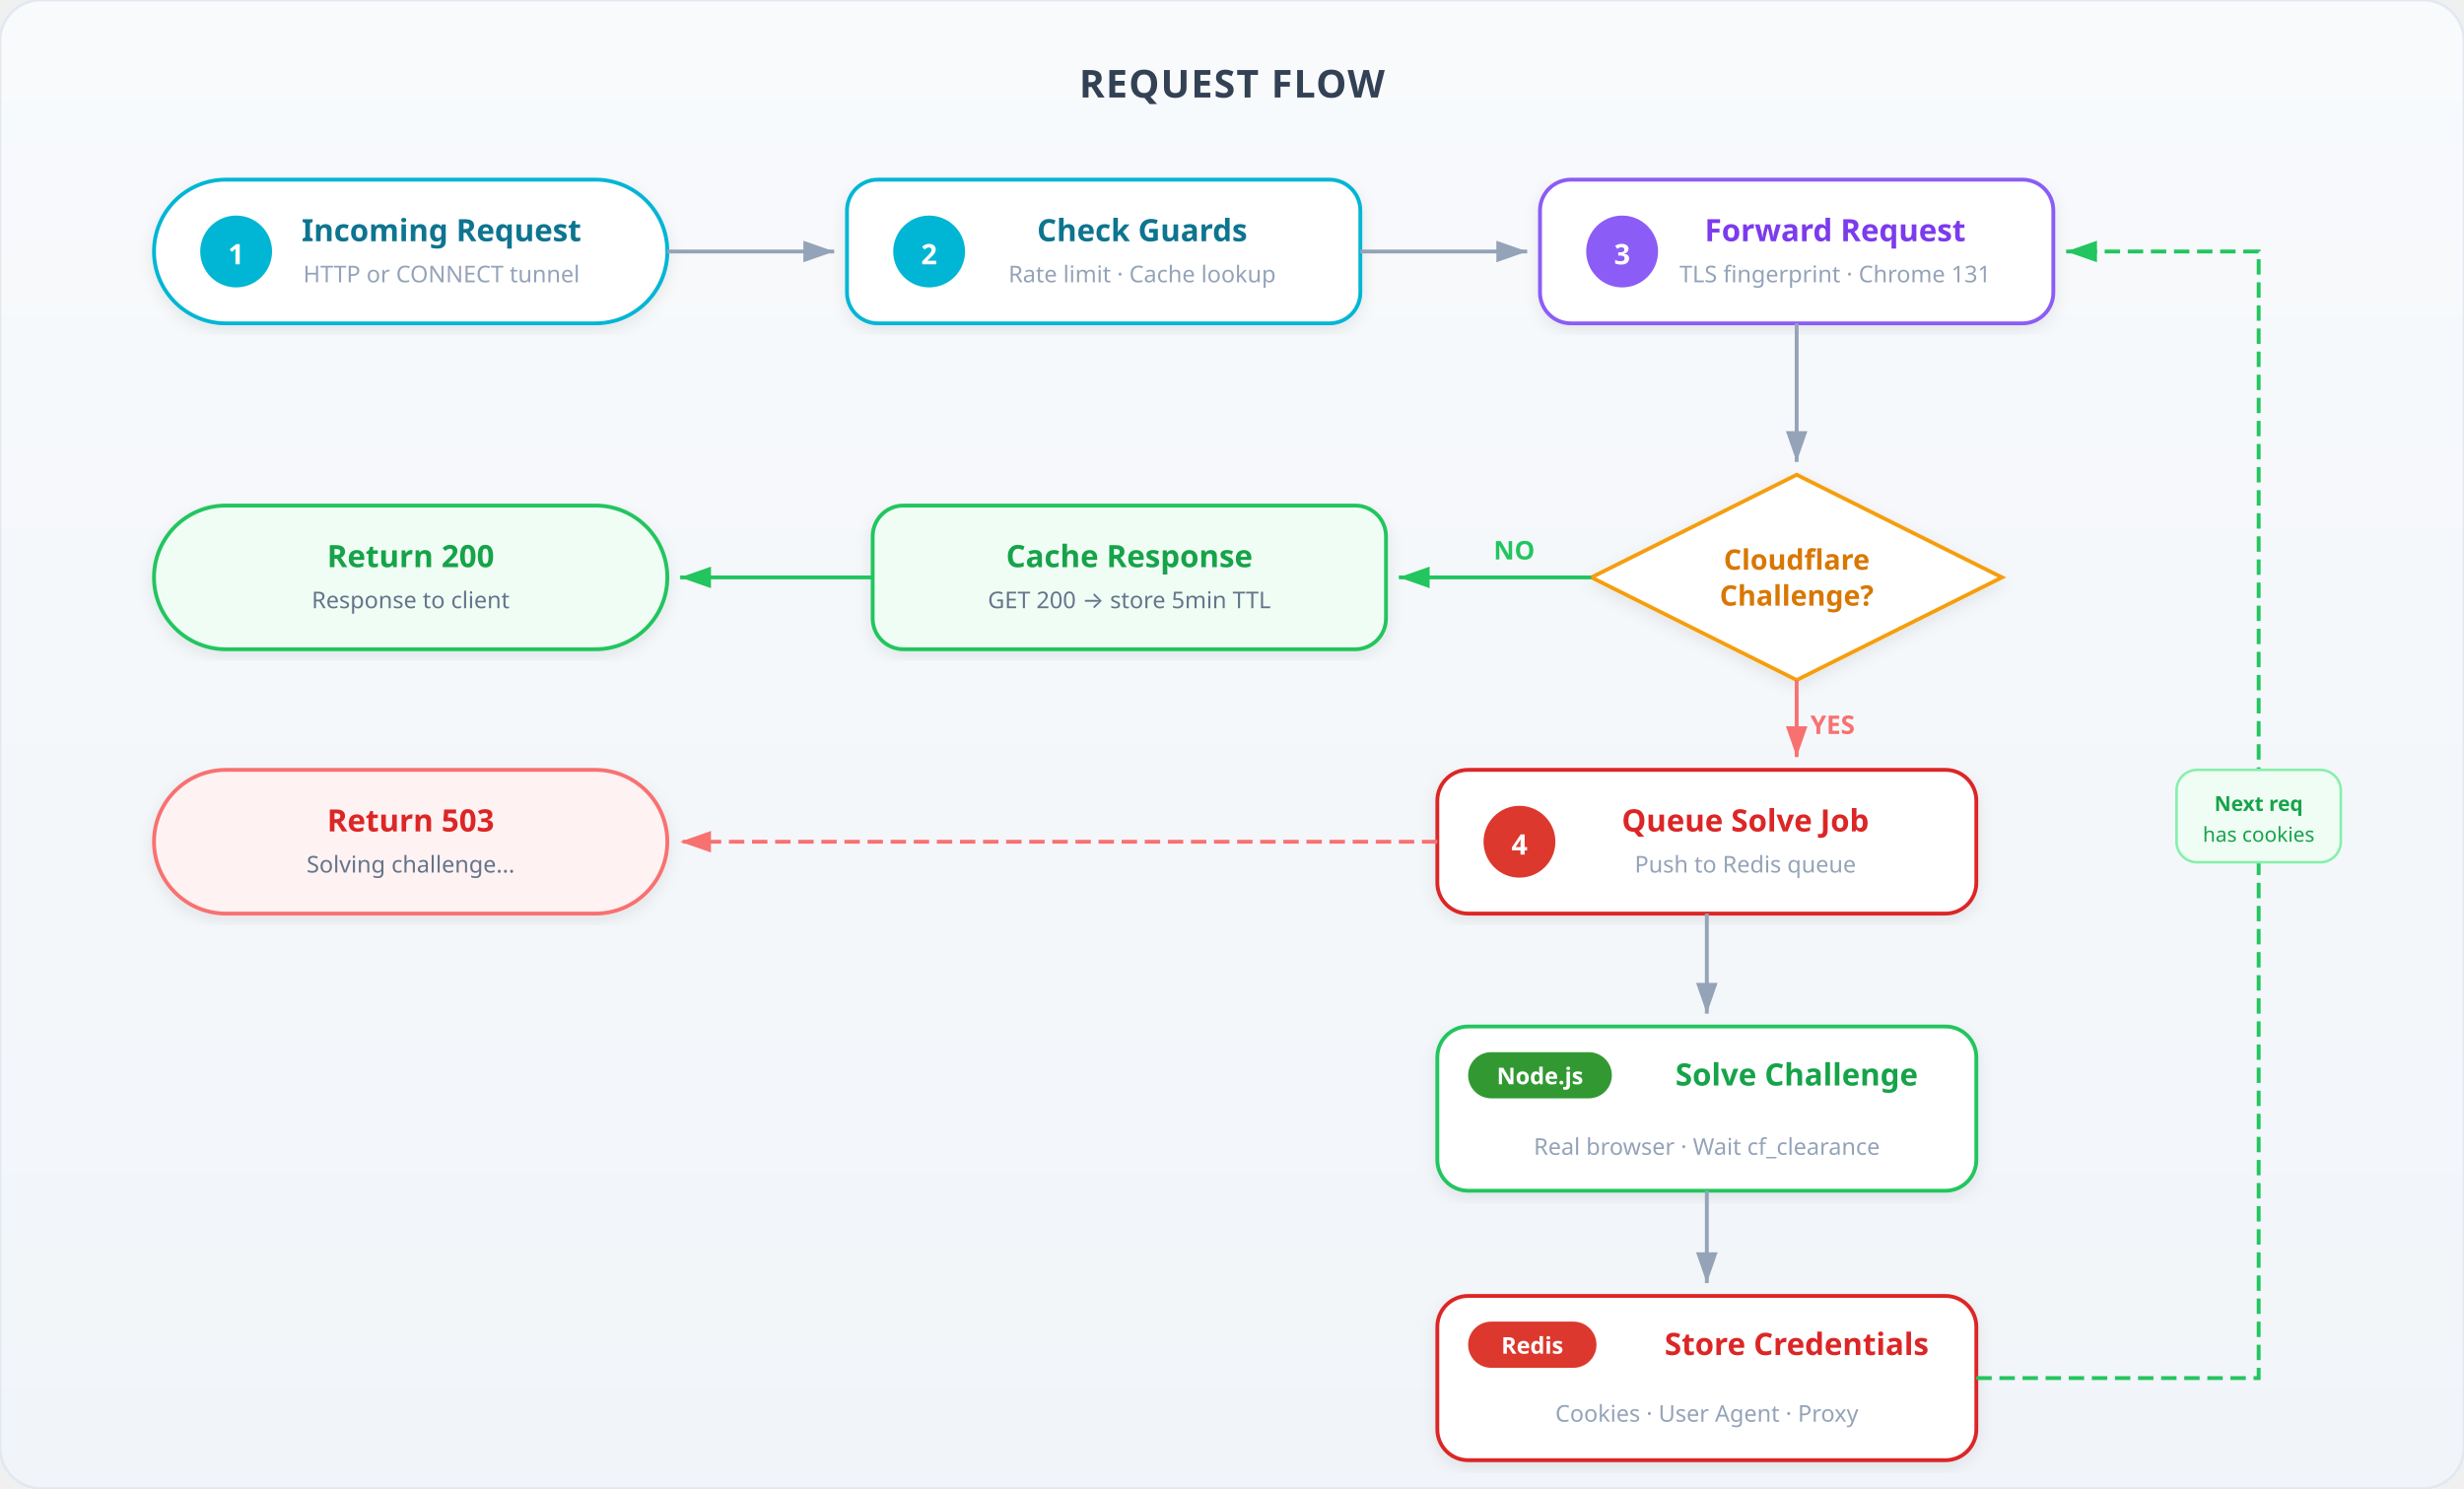
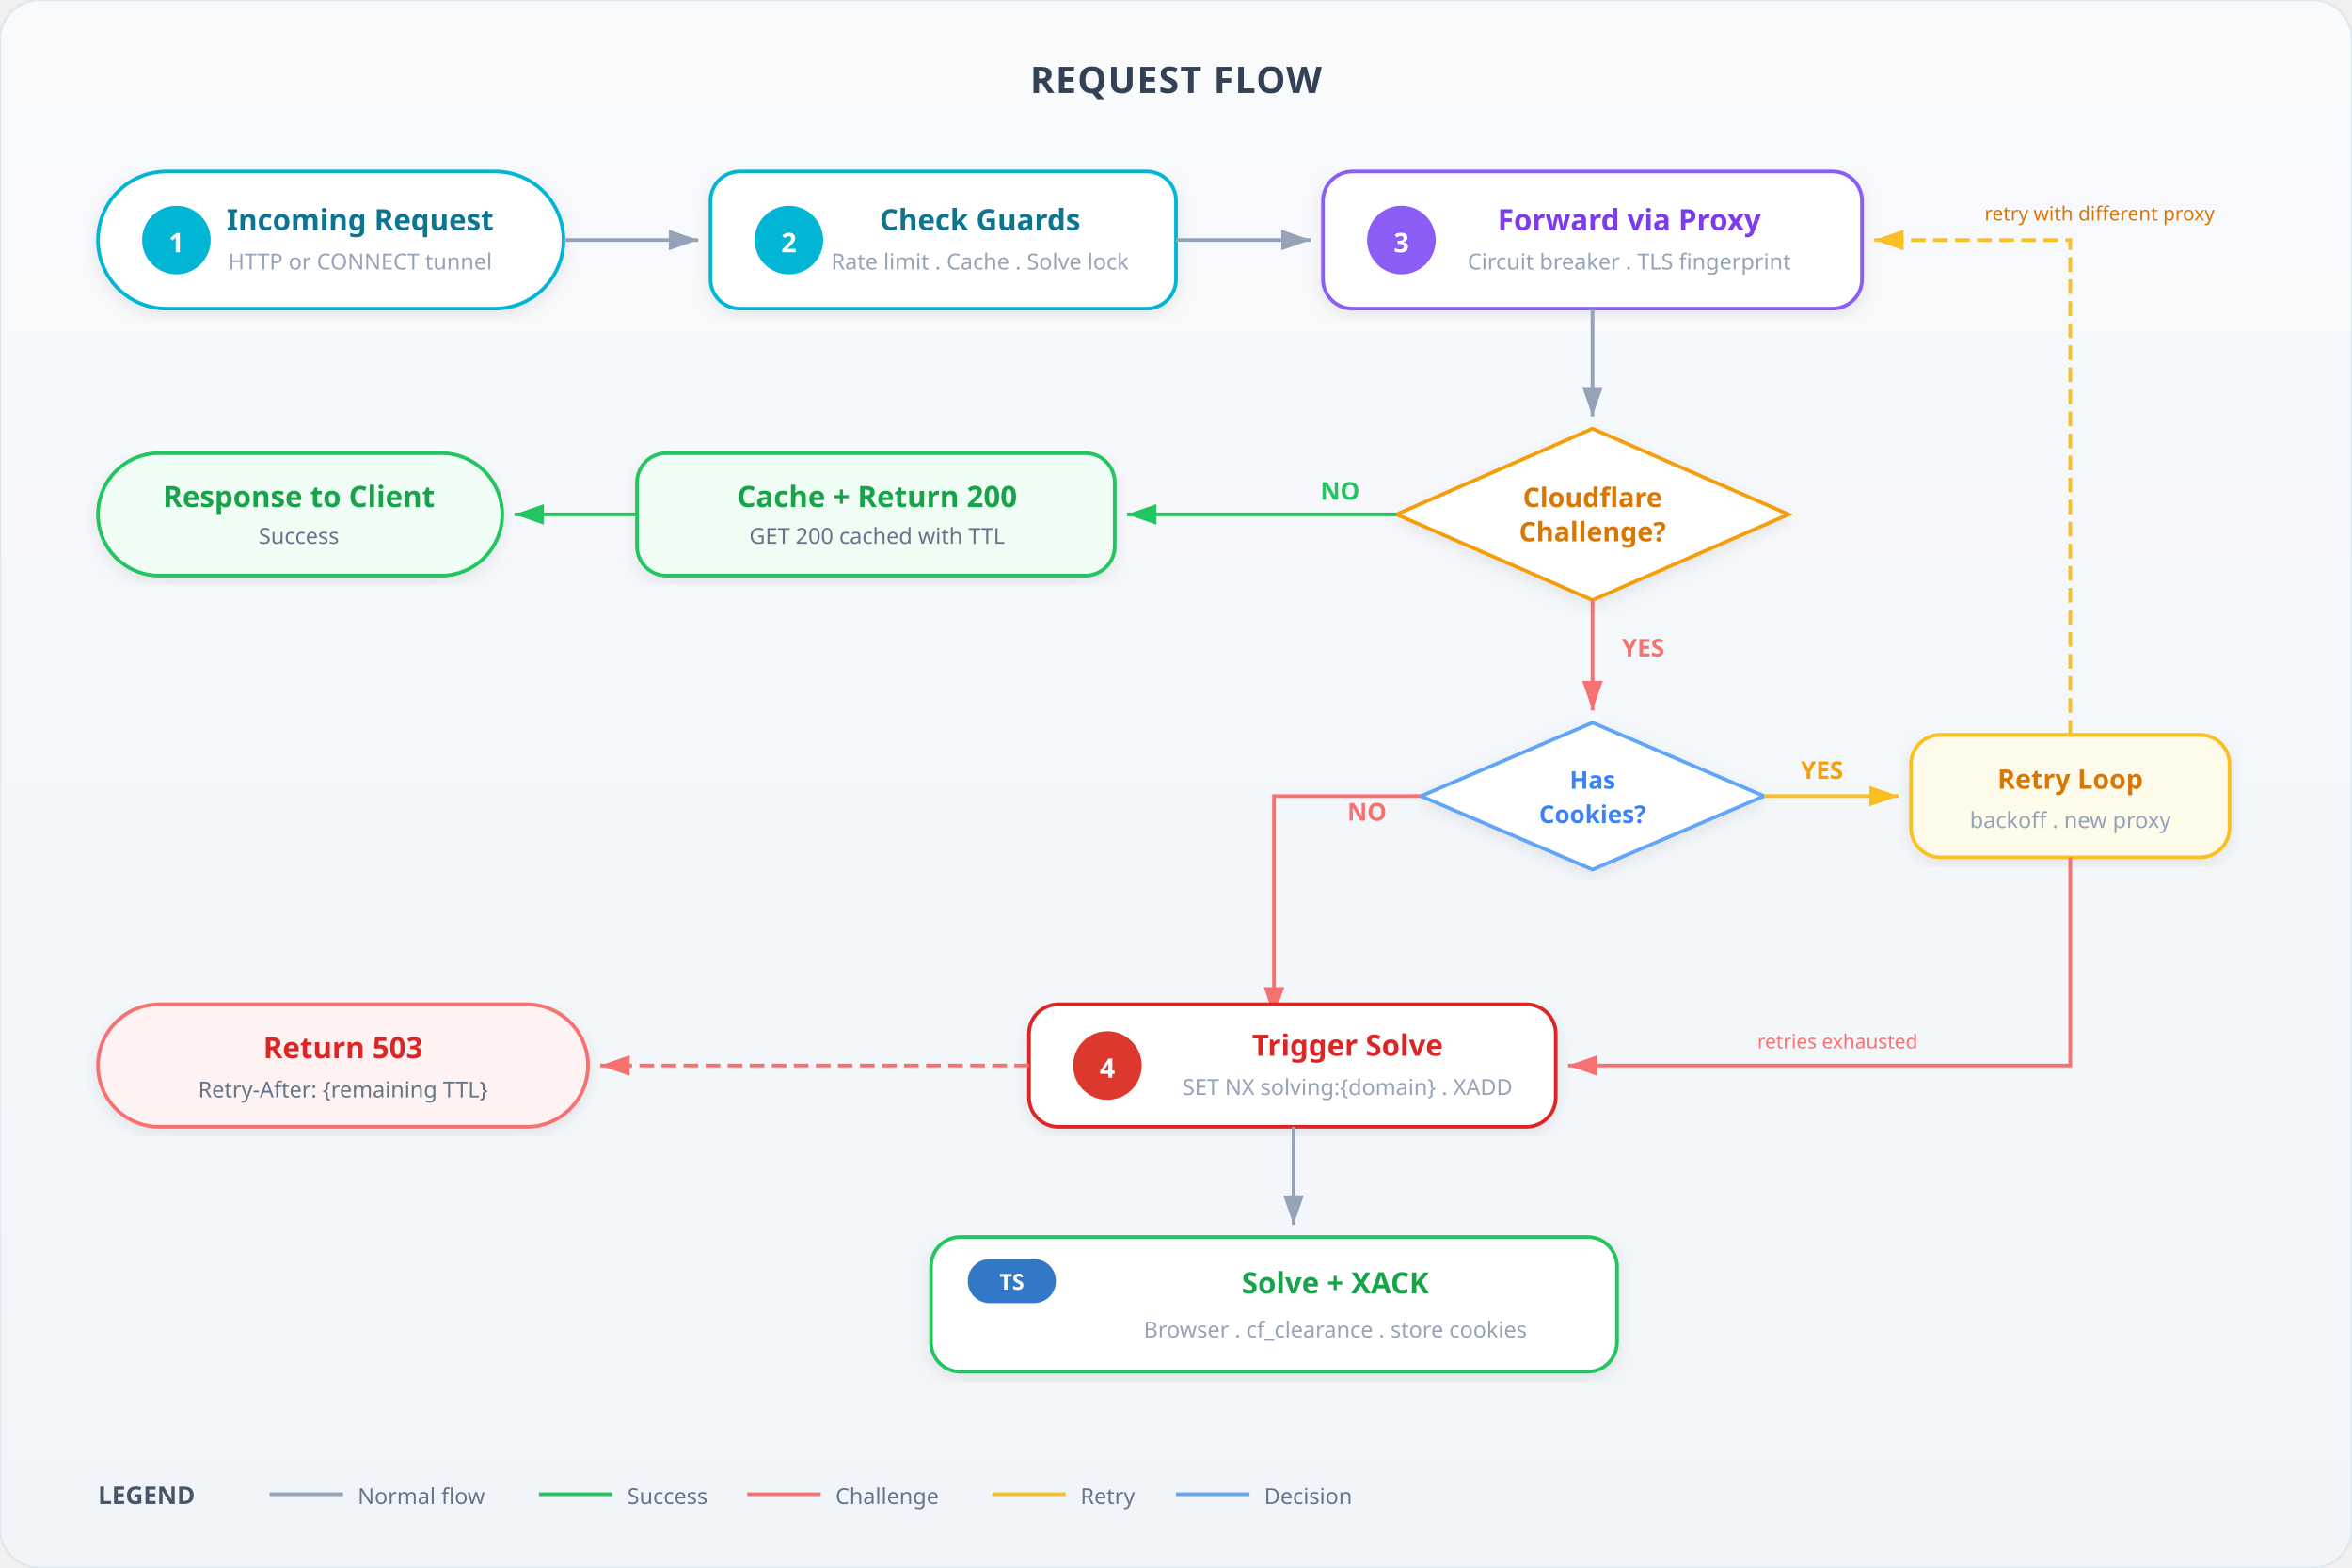
- <svg xmlns="http://www.w3.org/2000/svg" viewBox="0 0 960 580" font-family="'Segoe UI', system-ui, -apple-system, sans-serif">
+ <svg xmlns="http://www.w3.org/2000/svg" viewBox="0 0 960 640" font-family="'Segoe UI', system-ui, -apple-system, sans-serif">
  <defs>
    <filter id="shadow" x="-4%" y="-4%" width="108%" height="112%">
      <feDropShadow dx="0" dy="2" stdDeviation="3" flood-opacity="0.08" />
    </filter>
    <marker id="arr" viewBox="0 0 10 7" refX="10" refY="3.5" markerWidth="8" markerHeight="6" orient="auto-start-reverse">
      <path d="M 0 0 L 10 3.5 L 0 7 z" fill="#94a3b8" />
    </marker>
    <marker id="arr-green" viewBox="0 0 10 7" refX="10" refY="3.5" markerWidth="8" markerHeight="6" orient="auto-start-reverse">
      <path d="M 0 0 L 10 3.5 L 0 7 z" fill="#22c55e" />
    </marker>
    <marker id="arr-red" viewBox="0 0 10 7" refX="10" refY="3.5" markerWidth="8" markerHeight="6" orient="auto-start-reverse">
      <path d="M 0 0 L 10 3.5 L 0 7 z" fill="#f87171" />
    </marker>
+     <marker id="arr-amber" viewBox="0 0 10 7" refX="10" refY="3.5" markerWidth="8" markerHeight="6" orient="auto-start-reverse">
+       <path d="M 0 0 L 10 3.5 L 0 7 z" fill="#fbbf24" />
+     </marker>
+     <marker id="arr-blue" viewBox="0 0 10 7" refX="10" refY="3.5" markerWidth="8" markerHeight="6" orient="auto-start-reverse">
+       <path d="M 0 0 L 10 3.5 L 0 7 z" fill="#60a5fa" />
+     </marker>
    <linearGradient id="bg" x1="0" y1="0" x2="0" y2="1">
      <stop offset="0%" stop-color="#f8fafc" />
      <stop offset="100%" stop-color="#f1f5f9" />
    </linearGradient>
  </defs>
-   <rect width="960" height="580" rx="16" fill="url(#bg)" stroke="#e2e8f0" stroke-width="1" />
+   <rect width="960" height="640" rx="16" fill="url(#bg)" stroke="#e2e8f0" stroke-width="1" />
  <text x="480" y="38" text-anchor="middle" font-size="15" font-weight="600" fill="#334155" letter-spacing="0.5">REQUEST FLOW</text>
  <g filter="url(#shadow)">
-     <rect x="60" y="70" width="200" height="56" rx="28" fill="#ffffff" stroke="#06b6d4" stroke-width="1.5" />
-     <circle cx="92" cy="98" r="14" fill="#06b6d4" />
-     <text x="92" y="103" text-anchor="middle" font-size="11" font-weight="700" fill="#fff">1</text>
-     <text x="172" y="94" text-anchor="middle" font-size="12" font-weight="600" fill="#0e7490">Incoming Request</text>
-     <text x="172" y="110" text-anchor="middle" font-size="9" fill="#94a3b8">HTTP or CONNECT tunnel</text>
+     <rect x="40" y="70" width="190" height="56" rx="28" fill="#ffffff" stroke="#06b6d4" stroke-width="1.5" />
+     <circle cx="72" cy="98" r="14" fill="#06b6d4" />
+     <text x="72" y="103" text-anchor="middle" font-size="11" font-weight="700" fill="#fff">1</text>
+     <text x="147" y="94" text-anchor="middle" font-size="12" font-weight="600" fill="#0e7490">Incoming Request</text>
+     <text x="147" y="110" text-anchor="middle" font-size="9" fill="#94a3b8">HTTP or CONNECT tunnel</text>
  </g>
  <g filter="url(#shadow)">
-     <rect x="330" y="70" width="200" height="56" rx="12" fill="#ffffff" stroke="#06b6d4" stroke-width="1.5" />
-     <circle cx="362" cy="98" r="14" fill="#06b6d4" />
-     <text x="362" y="103" text-anchor="middle" font-size="11" font-weight="700" fill="#fff">2</text>
-     <text x="445" y="94" text-anchor="middle" font-size="12" font-weight="600" fill="#0e7490">Check Guards</text>
-     <text x="445" y="110" text-anchor="middle" font-size="9" fill="#94a3b8">Rate limit · Cache lookup</text>
+     <rect x="290" y="70" width="190" height="56" rx="12" fill="#ffffff" stroke="#06b6d4" stroke-width="1.5" />
+     <circle cx="322" cy="98" r="14" fill="#06b6d4" />
+     <text x="322" y="103" text-anchor="middle" font-size="11" font-weight="700" fill="#fff">2</text>
+     <text x="400" y="94" text-anchor="middle" font-size="12" font-weight="600" fill="#0e7490">Check Guards</text>
+     <text x="400" y="110" text-anchor="middle" font-size="9" fill="#94a3b8">Rate limit . Cache . Solve lock</text>
  </g>
  <g filter="url(#shadow)">
-     <rect x="600" y="70" width="200" height="56" rx="12" fill="#ffffff" stroke="#8b5cf6" stroke-width="1.5" />
-     <circle cx="632" cy="98" r="14" fill="#8b5cf6" />
-     <text x="632" y="103" text-anchor="middle" font-size="11" font-weight="700" fill="#fff">3</text>
-     <text x="715" y="94" text-anchor="middle" font-size="12" font-weight="600" fill="#7c3aed">Forward Request</text>
-     <text x="715" y="110" text-anchor="middle" font-size="9" fill="#94a3b8">TLS fingerprint · Chrome 131</text>
+     <rect x="540" y="70" width="220" height="56" rx="12" fill="#ffffff" stroke="#8b5cf6" stroke-width="1.5" />
+     <circle cx="572" cy="98" r="14" fill="#8b5cf6" />
+     <text x="572" y="103" text-anchor="middle" font-size="11" font-weight="700" fill="#fff">3</text>
+     <text x="665" y="94" text-anchor="middle" font-size="12" font-weight="600" fill="#7c3aed">Forward via Proxy</text>
+     <text x="665" y="110" text-anchor="middle" font-size="9" fill="#94a3b8">Circuit breaker . TLS fingerprint</text>
  </g>
-   <path d="M 260 98 L 325 98" fill="none" stroke="#94a3b8" stroke-width="1.5" marker-end="url(#arr)" />
-   <path d="M 530 98 L 595 98" fill="none" stroke="#94a3b8" stroke-width="1.5" marker-end="url(#arr)" />
+   <path d="M 230 98 L 285 98" fill="none" stroke="#94a3b8" stroke-width="1.5" marker-end="url(#arr)" />
+   <path d="M 480 98 L 535 98" fill="none" stroke="#94a3b8" stroke-width="1.5" marker-end="url(#arr)" />
+   <path d="M 650 126 L 650 170" fill="none" stroke="#94a3b8" stroke-width="1.5" marker-end="url(#arr)" />
  <g filter="url(#shadow)">
-     <path d="M 700 185 L 780 225 L 700 265 L 620 225 Z" fill="#ffffff" stroke="#f59e0b" stroke-width="1.5" />
-     <text x="700" y="222" text-anchor="middle" font-size="11" font-weight="600" fill="#d97706">Cloudflare</text>
-     <text x="700" y="236" text-anchor="middle" font-size="11" font-weight="600" fill="#d97706">Challenge?</text>
+     <path d="M 650 175 L 730 210 L 650 245 L 570 210 Z" fill="#ffffff" stroke="#f59e0b" stroke-width="1.5" />
+     <text x="650" y="207" text-anchor="middle" font-size="11" font-weight="600" fill="#d97706">Cloudflare</text>
+     <text x="650" y="221" text-anchor="middle" font-size="11" font-weight="600" fill="#d97706">Challenge?</text>
  </g>
-   <path d="M 700 126 L 700 180" fill="none" stroke="#94a3b8" stroke-width="1.5" marker-end="url(#arr)" />
-   <text x="598" y="218" text-anchor="end" font-size="10" font-weight="600" fill="#22c55e">NO</text>
+   <text x="555" y="204" text-anchor="end" font-size="10" font-weight="600" fill="#22c55e">NO</text>
+   <path d="M 570 210 L 460 210" fill="none" stroke="#22c55e" stroke-width="1.5" marker-end="url(#arr-green)" />
  <g filter="url(#shadow)">
-     <rect x="340" y="197" width="200" height="56" rx="12" fill="#f0fdf4" stroke="#22c55e" stroke-width="1.5" />
-     <text x="440" y="221" text-anchor="middle" font-size="12" font-weight="600" fill="#16a34a">Cache Response</text>
-     <text x="440" y="237" text-anchor="middle" font-size="9" fill="#64748b">GET 200 → store 5min TTL</text>
+     <rect x="260" y="185" width="195" height="50" rx="12" fill="#f0fdf4" stroke="#22c55e" stroke-width="1.5" />
+     <text x="358" y="207" text-anchor="middle" font-size="12" font-weight="600" fill="#16a34a">Cache + Return 200</text>
+     <text x="358" y="222" text-anchor="middle" font-size="9" fill="#64748b">GET 200 cached with TTL</text>
+   </g>
+   <path d="M 260 210 L 210 210" fill="none" stroke="#22c55e" stroke-width="1.5" marker-end="url(#arr-green)" />
+   <g filter="url(#shadow)">
+     <rect x="40" y="185" width="165" height="50" rx="25" fill="#f0fdf4" stroke="#22c55e" stroke-width="1.5" />
+     <text x="122" y="207" text-anchor="middle" font-size="12" font-weight="600" fill="#16a34a">Response to Client</text>
+     <text x="122" y="222" text-anchor="middle" font-size="9" fill="#64748b">Success</text>
+   </g>
+   <text x="662" y="268" font-size="10" font-weight="600" fill="#f87171">YES</text>
+   <path d="M 650 245 L 650 290" fill="none" stroke="#f87171" stroke-width="1.5" marker-end="url(#arr-red)" />
+   <g filter="url(#shadow)">
+     <path d="M 650 295 L 720 325 L 650 355 L 580 325 Z" fill="#ffffff" stroke="#60a5fa" stroke-width="1.5" />
+     <text x="650" y="322" text-anchor="middle" font-size="10" font-weight="600" fill="#3b82f6">Has</text>
+     <text x="650" y="336" text-anchor="middle" font-size="10" font-weight="600" fill="#3b82f6">Cookies?</text>
+   </g>
+   <text x="735" y="318" font-size="10" font-weight="600" fill="#f59e0b">YES</text>
+   <path d="M 720 325 L 775 325" fill="none" stroke="#fbbf24" stroke-width="1.5" marker-end="url(#arr-amber)" />
+   <g filter="url(#shadow)">
+     <rect x="780" y="300" width="130" height="50" rx="12" fill="#fffbeb" stroke="#fbbf24" stroke-width="1.5" />
+     <text x="845" y="322" text-anchor="middle" font-size="11" font-weight="600" fill="#d97706">Retry Loop</text>
+     <text x="845" y="338" text-anchor="middle" font-size="9" fill="#94a3b8">backoff . new proxy</text>
+   </g>
+   <path d="M 845 300 L 845 98 L 765 98" fill="none" stroke="#fbbf24" stroke-width="1.5" stroke-dasharray="6,3" marker-end="url(#arr-amber)" />
+   <text x="810" y="90" font-size="8" fill="#d97706">retry with different proxy</text>
+   <text x="566" y="335" text-anchor="end" font-size="10" font-weight="600" fill="#f87171">NO</text>
+   <path d="M 580 325 L 520 325 L 520 415" fill="none" stroke="#f87171" stroke-width="1.5" marker-end="url(#arr-red)" />
+   <path d="M 845 350 L 845 435 L 640 435" fill="none" stroke="#f87171" stroke-width="1.5" marker-end="url(#arr-red)" />
+   <text x="750" y="428" text-anchor="middle" font-size="8" fill="#f87171">retries exhausted</text>
+   <g filter="url(#shadow)">
+     <rect x="420" y="410" width="215" height="50" rx="12" fill="#ffffff" stroke="#dc2626" stroke-width="1.5" />
+     <circle cx="452" cy="435" r="14" fill="#DC382D" />
+     <text x="452" y="440" text-anchor="middle" font-size="11" font-weight="700" fill="#fff">4</text>
+     <text x="550" y="431" text-anchor="middle" font-size="12" font-weight="600" fill="#dc2626">Trigger Solve</text>
+     <text x="550" y="447" text-anchor="middle" font-size="9" fill="#94a3b8">SET NX solving:{domain} . XADD</text>
  </g>
  <g filter="url(#shadow)">
-     <rect x="60" y="197" width="200" height="56" rx="28" fill="#f0fdf4" stroke="#22c55e" stroke-width="1.5" />
-     <text x="160" y="221" text-anchor="middle" font-size="12" font-weight="600" fill="#16a34a">Return 200</text>
-     <text x="160" y="237" text-anchor="middle" font-size="9" fill="#64748b">Response to client</text>
+     <rect x="40" y="410" width="200" height="50" rx="25" fill="#fef2f2" stroke="#f87171" stroke-width="1.5" />
+     <text x="140" y="432" text-anchor="middle" font-size="12" font-weight="600" fill="#dc2626">Return 503</text>
+     <text x="140" y="448" text-anchor="middle" font-size="9" fill="#64748b">Retry-After: {remaining TTL}</text>
  </g>
-   <path d="M 620 225 L 545 225" fill="none" stroke="#22c55e" stroke-width="1.5" marker-end="url(#arr-green)" />
-   <path d="M 340 225 L 265 225" fill="none" stroke="#22c55e" stroke-width="1.5" marker-end="url(#arr-green)" />
-   <text x="714" y="286" text-anchor="middle" font-size="10" font-weight="600" fill="#f87171">YES</text>
+   <path d="M 420 435 L 245 435" fill="none" stroke="#f87171" stroke-width="1.5" stroke-dasharray="6,3" marker-end="url(#arr-red)" />
+   <path d="M 528 460 L 528 500" fill="none" stroke="#94a3b8" stroke-width="1.5" marker-end="url(#arr)" />
  <g filter="url(#shadow)">
-     <rect x="560" y="300" width="210" height="56" rx="12" fill="#ffffff" stroke="#dc2626" stroke-width="1.5" />
-     <circle cx="592" cy="328" r="14" fill="#DC382D" />
-     <text x="592" y="333" text-anchor="middle" font-size="11" font-weight="700" fill="#fff">4</text>
-     <text x="680" y="324" text-anchor="middle" font-size="12" font-weight="600" fill="#dc2626">Queue Solve Job</text>
-     <text x="680" y="340" text-anchor="middle" font-size="9" fill="#94a3b8">Push to Redis queue</text>
+     <rect x="380" y="505" width="280" height="55" rx="12" fill="#ffffff" stroke="#22c55e" stroke-width="1.5" />
+     <rect x="395" y="514" width="36" height="18" rx="9" fill="#3178C6" />
+     <text x="413" y="526.5" text-anchor="middle" font-size="9" font-weight="700" fill="#ffffff">TS</text>
+     <text x="545" y="528" text-anchor="middle" font-size="12" font-weight="600" fill="#16a34a">Solve + XACK</text>
+     <text x="545" y="546" text-anchor="middle" font-size="9" fill="#94a3b8">Browser . cf_clearance . store cookies</text>
  </g>
-   <g filter="url(#shadow)">
-     <rect x="60" y="300" width="200" height="56" rx="28" fill="#fef2f2" stroke="#f87171" stroke-width="1.5" />
-     <text x="160" y="324" text-anchor="middle" font-size="12" font-weight="600" fill="#dc2626">Return 503</text>
-     <text x="160" y="340" text-anchor="middle" font-size="9" fill="#64748b">Solving challenge...</text>
+   <g transform="translate(40, 600)">
+     <text x="0" y="14" font-size="10" font-weight="600" fill="#475569">LEGEND</text>
+     <line x1="70" y1="10" x2="100" y2="10" stroke="#94a3b8" stroke-width="1.5" />
+     <text x="106" y="14" font-size="9" fill="#64748b">Normal flow</text>
+     <line x1="180" y1="10" x2="210" y2="10" stroke="#22c55e" stroke-width="1.5" />
+     <text x="216" y="14" font-size="9" fill="#64748b">Success</text>
+     <line x1="265" y1="10" x2="295" y2="10" stroke="#f87171" stroke-width="1.5" />
+     <text x="301" y="14" font-size="9" fill="#64748b">Challenge</text>
+     <line x1="365" y1="10" x2="395" y2="10" stroke="#fbbf24" stroke-width="1.5" />
+     <text x="401" y="14" font-size="9" fill="#64748b">Retry</text>
+     <line x1="440" y1="10" x2="470" y2="10" stroke="#60a5fa" stroke-width="1.5" />
+     <text x="476" y="14" font-size="9" fill="#64748b">Decision</text>
  </g>
-   <path d="M 700 265 L 700 295" fill="none" stroke="#f87171" stroke-width="1.5" marker-end="url(#arr-red)" />
-   <path d="M 560 328 L 265 328" fill="none" stroke="#f87171" stroke-width="1.5" stroke-dasharray="6,3" marker-end="url(#arr-red)" />
-   <g filter="url(#shadow)">
-     <rect x="560" y="400" width="210" height="64" rx="12" fill="#ffffff" stroke="#22c55e" stroke-width="1.5" />
-     <rect x="572" y="410" width="56" height="18" rx="9" fill="#339933" />
-     <text x="600" y="422.5" text-anchor="middle" font-size="9" font-weight="700" fill="#ffffff">Node.js</text>
-     <text x="700" y="423" text-anchor="middle" font-size="12" font-weight="600" fill="#16a34a">Solve Challenge</text>
-     <text x="665" y="450" text-anchor="middle" font-size="9" fill="#94a3b8">Real browser · Wait cf_clearance</text>
-   </g>
-   <g filter="url(#shadow)">
-     <rect x="560" y="505" width="210" height="64" rx="12" fill="#ffffff" stroke="#dc2626" stroke-width="1.5" />
-     <rect x="572" y="515" width="50" height="18" rx="9" fill="#DC382D" />
-     <text x="597" y="527.5" text-anchor="middle" font-size="9" font-weight="700" fill="#ffffff">Redis</text>
-     <text x="700" y="528" text-anchor="middle" font-size="12" font-weight="600" fill="#dc2626">Store Credentials</text>
-     <text x="665" y="554" text-anchor="middle" font-size="9" fill="#94a3b8">Cookies · User Agent · Proxy</text>
-   </g>
-   <path d="M 665 356 L 665 395" fill="none" stroke="#94a3b8" stroke-width="1.5" marker-end="url(#arr)" />
-   <path d="M 665 464 L 665 500" fill="none" stroke="#94a3b8" stroke-width="1.5" marker-end="url(#arr)" />
-   <path d="M 770 537 L 880 537 L 880 98 L 805 98" fill="none" stroke="#22c55e" stroke-width="1.5" stroke-dasharray="6,3" marker-end="url(#arr-green)" />
-   <rect x="848" y="300" width="64" height="36" rx="8" fill="#f0fdf4" stroke="#86efac" stroke-width="1" />
-   <text x="880" y="316" text-anchor="middle" font-size="8" font-weight="600" fill="#16a34a">Next req</text>
-   <text x="880" y="328" text-anchor="middle" font-size="8" fill="#16a34a">has cookies</text>
</svg>
